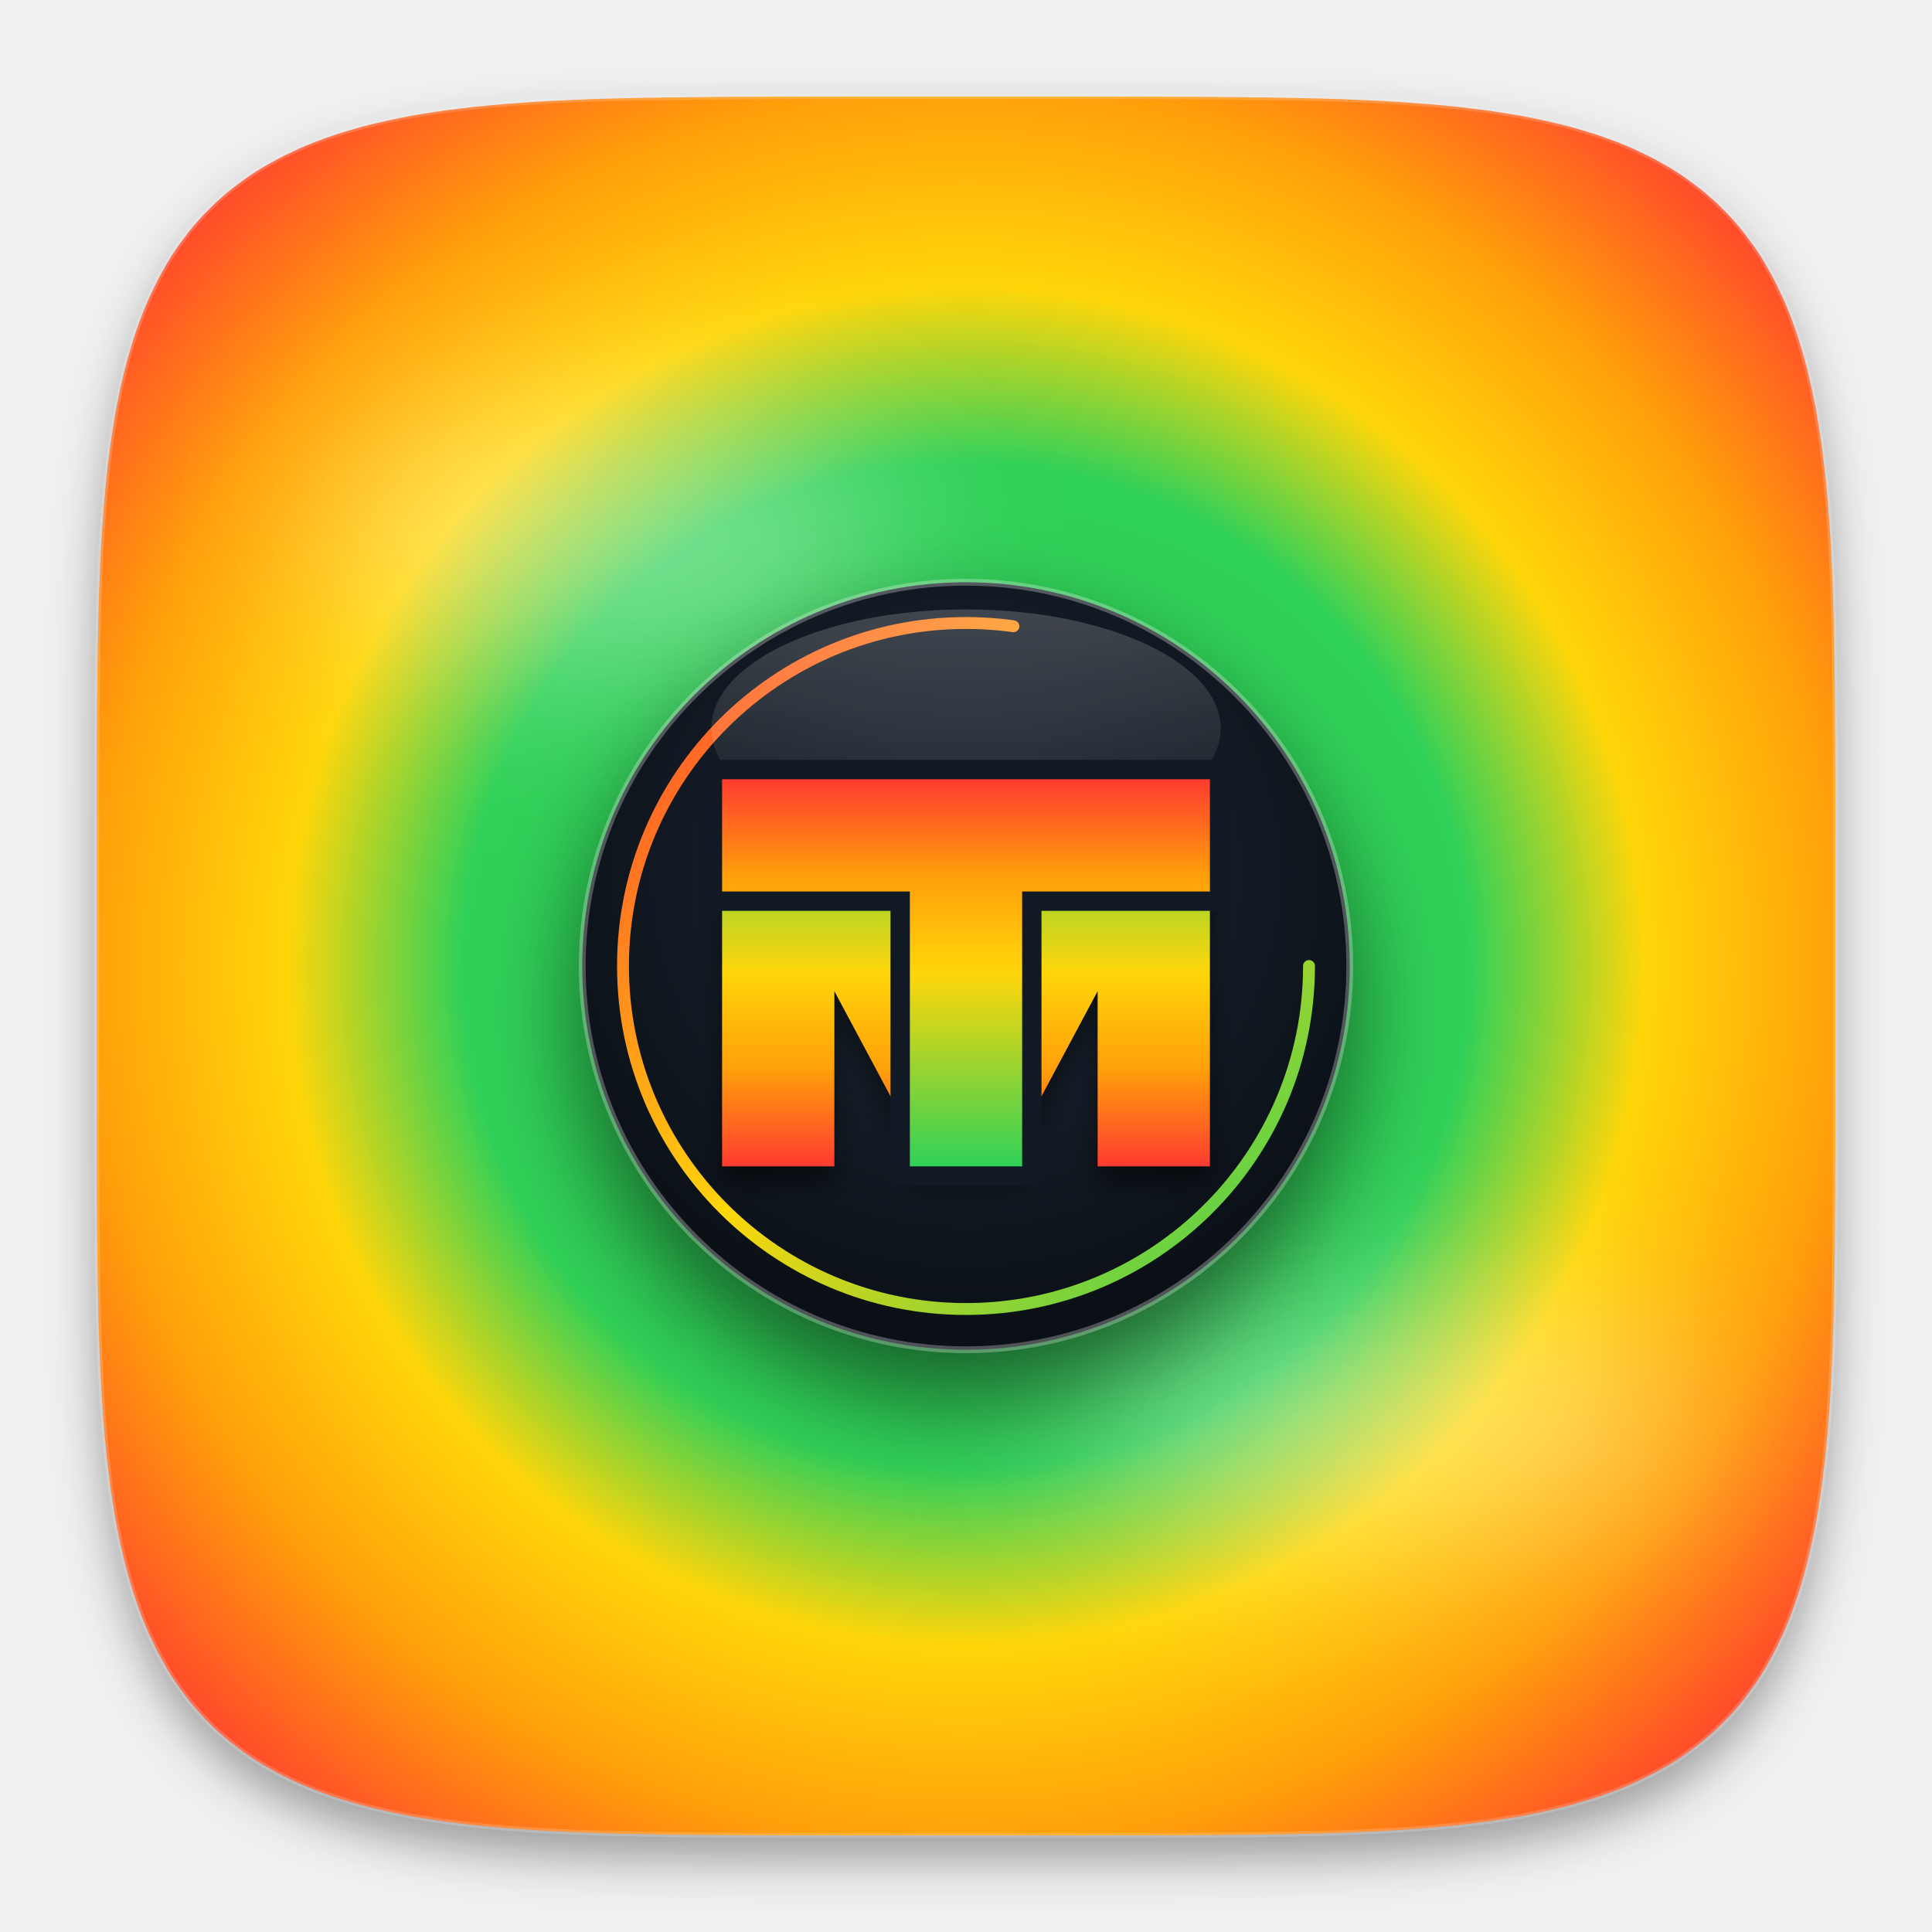
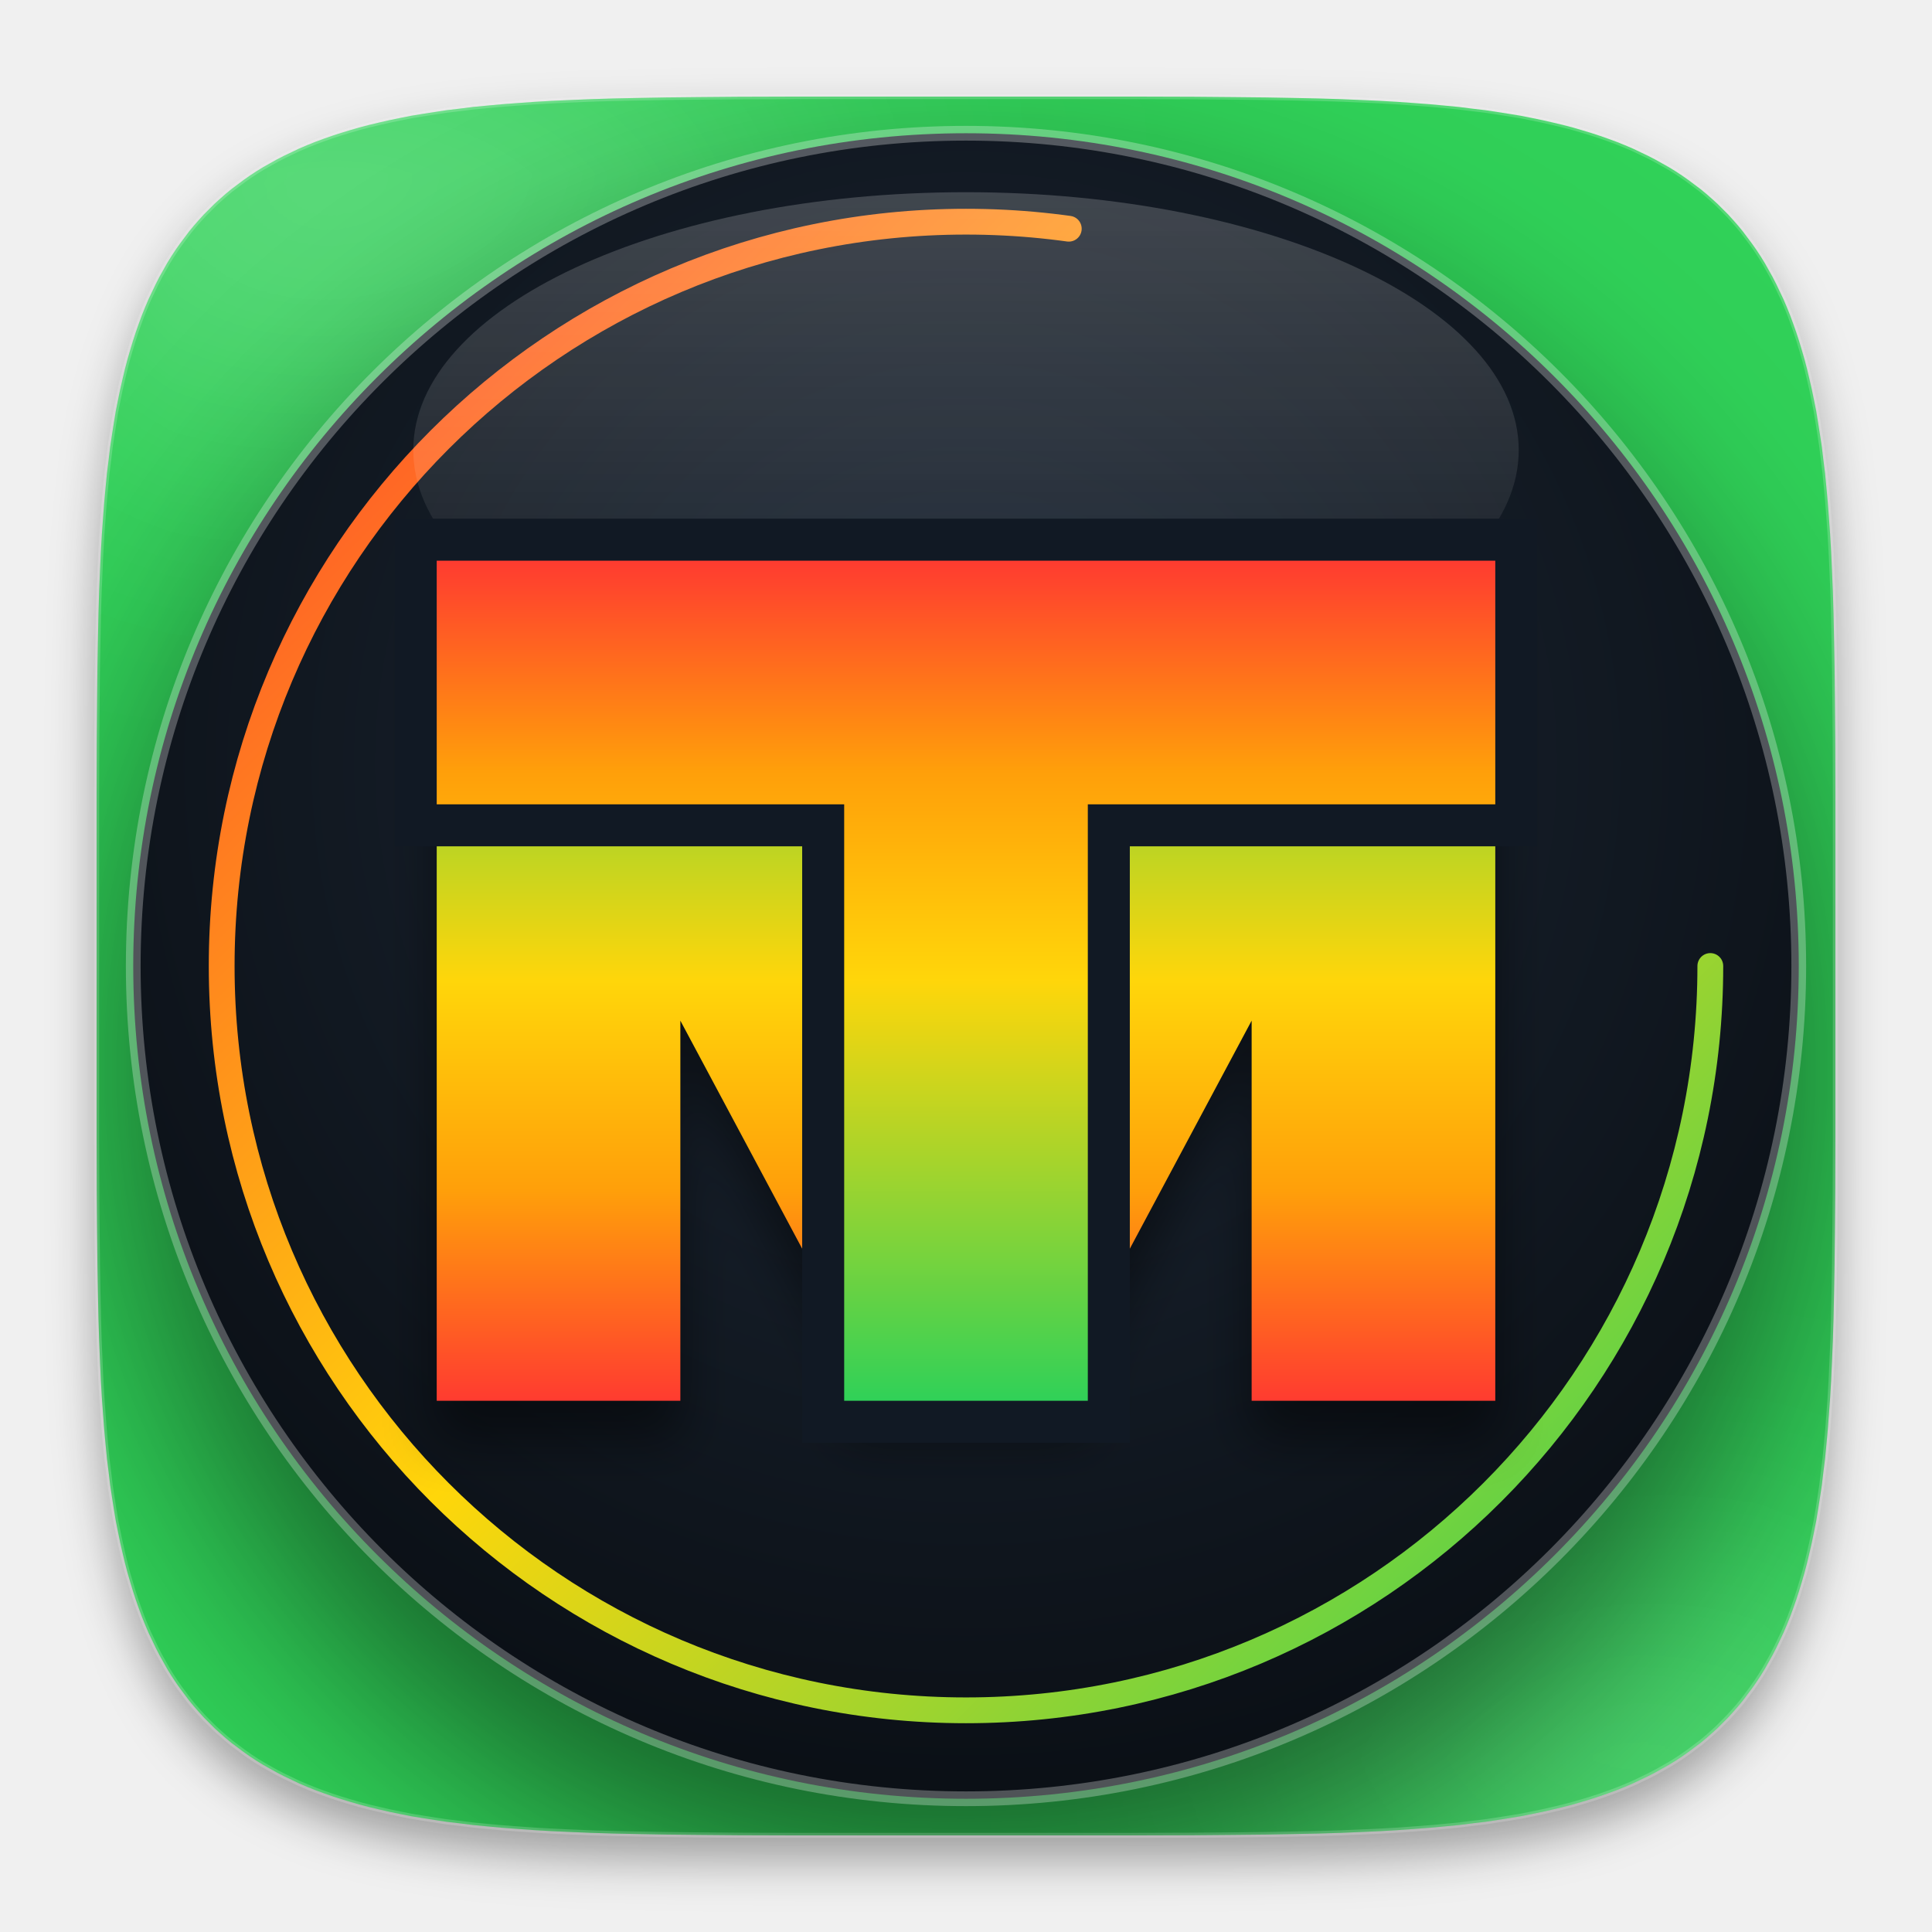
<svg xmlns="http://www.w3.org/2000/svg" viewBox="0 0 1024 1024" width="1024" height="1024" role="img" aria-label="TagMender">
  <defs>
    <clipPath id="tm-squircle">
      <path d="M1024.0 512.0L1024.0 613.4L1023.9 645.8L1023.7 669.3L1023.5 688.5L1023.2 704.9L1022.9 719.5L1022.5 732.6L1022.0 744.6L1021.5 755.8L1020.9 766.2L1020.2 775.9L1019.5 785.2L1018.7 793.9L1017.9 802.2L1016.9 810.2L1016.0 817.8L1014.9 825.1L1013.8 832.1L1012.7 838.8L1011.4 845.3L1010.1 851.6L1008.7 857.7L1007.3 863.6L1005.8 869.3L1004.2 874.8L1002.6 880.1L1000.9 885.3L999.1 890.4L997.3 895.3L995.4 900.0L993.4 904.7L991.3 909.1L989.2 913.5L987.0 917.8L984.7 921.9L982.4 926.0L980.0 929.9L977.5 933.7L974.9 937.4L972.2 941.0L969.5 944.6L966.7 948.0L963.8 951.3L960.8 954.6L957.7 957.7L954.6 960.8L951.3 963.8L948.0 966.7L944.6 969.5L941.0 972.2L937.4 974.9L933.7 977.5L929.9 980.0L926.0 982.4L921.9 984.7L917.8 987.0L913.5 989.2L909.1 991.3L904.7 993.4L900.0 995.4L895.3 997.3L890.4 999.1L885.3 1000.9L880.1 1002.6L874.8 1004.2L869.3 1005.8L863.6 1007.3L857.7 1008.7L851.6 1010.1L845.3 1011.4L838.8 1012.7L832.1 1013.8L825.1 1014.9L817.8 1016.0L810.2 1016.9L802.2 1017.9L793.9 1018.7L785.2 1019.5L775.9 1020.2L766.2 1020.9L755.8 1021.5L744.6 1022.0L732.6 1022.5L719.5 1022.9L704.9 1023.2L688.5 1023.5L669.3 1023.7L645.8 1023.9L613.4 1024.0L512.0 1024.0L410.6 1024.0L378.2 1023.9L354.7 1023.7L335.5 1023.5L319.1 1023.2L304.5 1022.9L291.4 1022.5L279.4 1022.0L268.2 1021.5L257.8 1020.9L248.1 1020.2L238.8 1019.5L230.1 1018.7L221.8 1017.9L213.8 1016.9L206.2 1016.0L198.9 1014.9L191.9 1013.8L185.2 1012.7L178.7 1011.4L172.4 1010.1L166.3 1008.7L160.4 1007.3L154.7 1005.8L149.2 1004.2L143.9 1002.6L138.7 1000.9L133.6 999.1L128.7 997.3L124.0 995.4L119.3 993.4L114.9 991.3L110.5 989.2L106.2 987.0L102.1 984.7L98.0 982.4L94.1 980.0L90.3 977.5L86.6 974.9L83.0 972.2L79.4 969.5L76.0 966.7L72.7 963.8L69.4 960.8L66.3 957.7L63.2 954.6L60.2 951.3L57.3 948.0L54.5 944.6L51.8 941.0L49.1 937.4L46.5 933.7L44.0 929.9L41.6 926.0L39.3 921.9L37.0 917.8L34.8 913.5L32.7 909.1L30.6 904.7L28.6 900.0L26.7 895.3L24.9 890.4L23.1 885.3L21.4 880.1L19.8 874.8L18.2 869.3L16.7 863.6L15.3 857.7L13.9 851.6L12.6 845.3L11.3 838.8L10.2 832.1L9.1 825.1L8.0 817.8L7.1 810.2L6.1 802.2L5.3 793.9L4.5 785.2L3.8 775.9L3.1 766.2L2.5 755.8L2.0 744.6L1.5 732.6L1.1 719.5L0.8 704.9L0.5 688.5L0.3 669.3L0.1 645.8L0.0 613.4L0.0 512.0L0.0 410.6L0.1 378.2L0.3 354.7L0.5 335.5L0.8 319.1L1.1 304.5L1.5 291.4L2.0 279.4L2.5 268.2L3.1 257.8L3.8 248.1L4.5 238.8L5.3 230.1L6.1 221.8L7.1 213.8L8.0 206.2L9.1 198.9L10.2 191.9L11.3 185.2L12.6 178.7L13.9 172.4L15.3 166.3L16.7 160.4L18.2 154.7L19.8 149.2L21.4 143.9L23.1 138.7L24.9 133.6L26.7 128.7L28.6 124.0L30.6 119.3L32.7 114.9L34.8 110.5L37.0 106.2L39.3 102.1L41.6 98.0L44.0 94.1L46.5 90.3L49.1 86.6L51.8 83.0L54.5 79.4L57.3 76.0L60.2 72.7L63.2 69.4L66.3 66.3L69.4 63.2L72.7 60.2L76.0 57.3L79.4 54.5L83.0 51.8L86.6 49.1L90.3 46.5L94.1 44.0L98.0 41.6L102.1 39.3L106.2 37.0L110.5 34.8L114.9 32.7L119.3 30.6L124.0 28.6L128.7 26.7L133.6 24.9L138.7 23.1L143.9 21.4L149.2 19.8L154.7 18.2L160.4 16.7L166.3 15.3L172.4 13.9L178.7 12.6L185.2 11.3L191.9 10.2L198.9 9.1L206.2 8.0L213.8 7.1L221.8 6.1L230.1 5.3L238.8 4.5L248.1 3.8L257.8 3.1L268.2 2.5L279.4 2.0L291.4 1.5L304.5 1.1L319.1 0.8L335.5 0.5L354.7 0.3L378.2 0.1L410.6 0.0L512.0 0.0L613.4 0.0L645.8 0.1L669.3 0.3L688.5 0.5L704.9 0.8L719.5 1.1L732.6 1.5L744.6 2.0L755.8 2.5L766.2 3.1L775.9 3.8L785.2 4.5L793.9 5.3L802.2 6.1L810.2 7.1L817.8 8.0L825.1 9.1L832.1 10.2L838.8 11.3L845.3 12.6L851.6 13.9L857.7 15.3L863.6 16.7L869.3 18.2L874.8 19.8L880.1 21.4L885.3 23.1L890.4 24.9L895.3 26.7L900.0 28.6L904.7 30.6L909.1 32.7L913.5 34.8L917.8 37.0L921.9 39.3L926.0 41.6L929.9 44.0L933.7 46.5L937.4 49.1L941.0 51.8L944.6 54.5L948.0 57.3L951.3 60.2L954.6 63.2L957.7 66.3L960.8 69.4L963.8 72.7L966.7 76.0L969.5 79.4L972.2 83.0L974.9 86.6L977.5 90.3L980.0 94.1L982.4 98.0L984.7 102.1L987.0 106.2L989.2 110.5L991.3 114.9L993.4 119.3L995.4 124.0L997.3 128.7L999.1 133.6L1000.9 138.7L1002.6 143.9L1004.2 149.2L1005.8 154.7L1007.3 160.4L1008.7 166.3L1010.1 172.4L1011.4 178.7L1012.7 185.2L1013.8 191.9L1014.9 198.9L1016.0 206.2L1016.9 213.8L1017.9 221.8L1018.7 230.1L1019.5 238.8L1020.2 248.1L1020.9 257.8L1021.5 268.2L1022.0 279.4L1022.5 291.4L1022.9 304.5L1023.2 319.1L1023.5 335.5L1023.7 354.7L1023.9 378.2L1024.0 410.6Z" />
    </clipPath>
    <filter id="tm-dropshadow" x="-10%" y="-10%" width="120%" height="120%">
      <feGaussianBlur stdDeviation="14" />
    </filter>
  </defs>
  <g transform="translate(51.2 51.2) scale(0.9)">
    <path d="M1024.0 512.0L1024.0 613.4L1023.9 645.8L1023.7 669.3L1023.5 688.5L1023.2 704.9L1022.9 719.5L1022.5 732.6L1022.0 744.6L1021.5 755.8L1020.9 766.2L1020.2 775.9L1019.5 785.2L1018.7 793.9L1017.9 802.2L1016.9 810.2L1016.0 817.8L1014.9 825.1L1013.8 832.1L1012.7 838.8L1011.4 845.3L1010.1 851.6L1008.7 857.7L1007.3 863.6L1005.8 869.3L1004.2 874.8L1002.6 880.1L1000.9 885.3L999.1 890.4L997.3 895.3L995.4 900.0L993.4 904.7L991.3 909.1L989.2 913.5L987.0 917.8L984.7 921.9L982.4 926.0L980.0 929.9L977.5 933.7L974.9 937.4L972.2 941.0L969.5 944.6L966.7 948.0L963.8 951.3L960.8 954.6L957.7 957.7L954.6 960.8L951.3 963.8L948.0 966.7L944.6 969.5L941.0 972.2L937.4 974.9L933.7 977.5L929.9 980.0L926.0 982.4L921.9 984.7L917.8 987.0L913.5 989.2L909.1 991.3L904.7 993.4L900.0 995.4L895.3 997.3L890.4 999.1L885.3 1000.9L880.1 1002.6L874.8 1004.2L869.3 1005.8L863.6 1007.3L857.7 1008.7L851.6 1010.1L845.3 1011.4L838.8 1012.7L832.1 1013.8L825.1 1014.9L817.8 1016.0L810.2 1016.9L802.2 1017.9L793.9 1018.7L785.2 1019.5L775.9 1020.2L766.2 1020.9L755.8 1021.5L744.6 1022.0L732.6 1022.5L719.5 1022.9L704.9 1023.2L688.5 1023.5L669.3 1023.7L645.8 1023.9L613.4 1024.0L512.0 1024.0L410.6 1024.0L378.2 1023.9L354.7 1023.7L335.5 1023.5L319.1 1023.2L304.5 1022.9L291.4 1022.5L279.4 1022.0L268.2 1021.5L257.8 1020.9L248.1 1020.2L238.8 1019.5L230.1 1018.7L221.8 1017.9L213.8 1016.9L206.2 1016.0L198.9 1014.9L191.9 1013.8L185.2 1012.7L178.7 1011.4L172.4 1010.1L166.3 1008.7L160.4 1007.3L154.7 1005.8L149.2 1004.2L143.9 1002.6L138.7 1000.9L133.6 999.1L128.7 997.3L124.0 995.4L119.3 993.4L114.9 991.3L110.5 989.2L106.2 987.0L102.1 984.7L98.0 982.4L94.1 980.0L90.3 977.5L86.6 974.9L83.0 972.2L79.4 969.5L76.0 966.7L72.7 963.8L69.4 960.8L66.3 957.7L63.2 954.6L60.2 951.3L57.3 948.0L54.5 944.6L51.8 941.0L49.1 937.4L46.5 933.7L44.0 929.9L41.6 926.0L39.3 921.9L37.0 917.8L34.8 913.5L32.7 909.1L30.6 904.7L28.6 900.0L26.7 895.3L24.9 890.4L23.1 885.3L21.4 880.1L19.8 874.8L18.2 869.3L16.7 863.6L15.3 857.7L13.9 851.6L12.6 845.3L11.3 838.8L10.2 832.1L9.1 825.1L8.0 817.8L7.1 810.2L6.1 802.2L5.3 793.9L4.5 785.2L3.8 775.9L3.1 766.2L2.5 755.8L2.0 744.6L1.5 732.6L1.1 719.5L0.8 704.9L0.5 688.5L0.3 669.3L0.1 645.8L0.0 613.4L0.0 512.0L0.0 410.6L0.1 378.2L0.3 354.7L0.5 335.5L0.8 319.1L1.1 304.5L1.5 291.4L2.0 279.4L2.5 268.2L3.1 257.8L3.8 248.1L4.5 238.8L5.3 230.1L6.1 221.8L7.1 213.8L8.0 206.2L9.1 198.9L10.2 191.9L11.3 185.2L12.6 178.7L13.9 172.4L15.3 166.3L16.7 160.4L18.2 154.7L19.8 149.2L21.4 143.9L23.1 138.7L24.9 133.6L26.7 128.7L28.6 124.0L30.6 119.3L32.7 114.9L34.8 110.5L37.0 106.2L39.3 102.1L41.6 98.0L44.0 94.1L46.5 90.3L49.1 86.6L51.8 83.0L54.5 79.4L57.3 76.0L60.2 72.7L63.2 69.4L66.3 66.3L69.4 63.2L72.7 60.2L76.0 57.3L79.4 54.5L83.0 51.8L86.6 49.1L90.3 46.5L94.1 44.0L98.0 41.6L102.1 39.3L106.2 37.0L110.5 34.8L114.9 32.7L119.3 30.6L124.0 28.6L128.7 26.7L133.6 24.9L138.7 23.1L143.9 21.4L149.2 19.8L154.7 18.2L160.4 16.7L166.3 15.3L172.4 13.9L178.7 12.6L185.2 11.3L191.9 10.2L198.9 9.1L206.2 8.0L213.8 7.1L221.8 6.1L230.1 5.3L238.8 4.5L248.1 3.8L257.8 3.1L268.2 2.5L279.4 2.0L291.4 1.5L304.5 1.1L319.1 0.8L335.5 0.5L354.7 0.3L378.2 0.1L410.6 0.0L512.0 0.0L613.4 0.0L645.8 0.1L669.3 0.3L688.5 0.5L704.9 0.8L719.5 1.1L732.6 1.5L744.6 2.0L755.8 2.5L766.2 3.1L775.9 3.8L785.2 4.5L793.9 5.3L802.2 6.1L810.2 7.1L817.8 8.0L825.1 9.1L832.1 10.2L838.8 11.3L845.3 12.6L851.6 13.9L857.7 15.3L863.6 16.7L869.3 18.2L874.8 19.8L880.1 21.4L885.3 23.1L890.4 24.9L895.3 26.7L900.0 28.6L904.7 30.6L909.1 32.7L913.5 34.8L917.8 37.0L921.9 39.3L926.0 41.6L929.9 44.0L933.7 46.5L937.4 49.1L941.0 51.8L944.6 54.5L948.0 57.3L951.3 60.2L954.6 63.2L957.7 66.3L960.8 69.4L963.8 72.7L966.7 76.0L969.5 79.4L972.2 83.0L974.9 86.6L977.5 90.3L980.0 94.1L982.4 98.0L984.7 102.1L987.0 106.2L989.2 110.5L991.3 114.9L993.4 119.3L995.4 124.0L997.3 128.7L999.1 133.6L1000.9 138.7L1002.6 143.9L1004.2 149.2L1005.8 154.7L1007.3 160.4L1008.7 166.3L1010.1 172.4L1011.4 178.7L1012.7 185.2L1013.8 191.9L1014.9 198.9L1016.0 206.2L1016.9 213.8L1017.9 221.8L1018.7 230.1L1019.5 238.8L1020.2 248.1L1020.9 257.8L1021.5 268.2L1022.0 279.4L1022.5 291.4L1022.9 304.5L1023.2 319.1L1023.5 335.5L1023.7 354.7L1023.9 378.2L1024.0 410.6Z" transform="translate(0 14)" fill="#000000" opacity=".35" filter="url(#tm-dropshadow)" />
    <g clip-path="url(#tm-squircle)">
-       <svg viewBox="0 0 1024 1024" width="1024" height="1024" aria-label="TagMender icon: a red-to-green T laid over a green-to-red M on a glass disc with green ripples over red">
-         <style>
+       <g transform="translate(512 512) scale(2.17) translate(-512 -512)">
+         <svg viewBox="0 0 1024 1024" width="1024" height="1024" aria-label="TagMender icon: a red-to-green T laid over a green-to-red M on a glass disc with green ripples over red">
+           <style>
.e-r{transform-box:fill-box;transform-origin:center;animation:eRip 6s linear infinite;opacity:0}
.e-d2{animation-delay:-1.2s}.e-d3{animation-delay:-2.4s}.e-d4{animation-delay:-3.6s}.e-d5{animation-delay:-4.8s}
@keyframes eRip{0%{transform:scale(.35);opacity:0}12%{opacity:.6}100%{transform:scale(1.75);opacity:0}}
.e-spin{transform-box:view-box;transform-origin:512px 512px;animation:eSpin 18s linear infinite}
.e-spin2{transform-box:view-box;transform-origin:512px 512px;animation:eSpin 7s linear infinite}
@keyframes eSpin{from{transform:rotate(0deg)}to{transform:rotate(360deg)}}
@media (prefers-reduced-motion: reduce){svg *{animation:none !important}}
</style>
-         <defs>
-           <radialGradient id="e-bg" cx="50%" cy="50%" r="72%">
-             <stop offset="0" stop-color="#30D158" />
-             <stop offset=".4" stop-color="#30D158" />
-             <stop offset=".54" stop-color="#FFD60A" />
-             <stop offset=".7" stop-color="#FF9F0A" />
-             <stop offset=".88" stop-color="#FF3B30" />
-             <stop offset="1" stop-color="#B3121B" />
-           </radialGradient>
-           <radialGradient id="e-disc" cx="50%" cy="38%" r="70%">
-             <stop offset="0" stop-color="#1D2836" />
-             <stop offset="1" stop-color="#080C11" />
-           </radialGradient>
-           <linearGradient id="e-ring" x1="0" y1="0" x2="1" y2="1">
-             <stop offset="0" stop-color="#FF3B30" />
-             <stop offset=".5" stop-color="#FFD60A" />
-             <stop offset="1" stop-color="#30D158" />
-           </linearGradient>
-           <linearGradient id="e-tfill" gradientUnits="userSpaceOnUse" x1="0" y1="360" x2="0" y2="760">
-             <stop offset="0" stop-color="#FF3B30" />
-             <stop offset=".25" stop-color="#FF9F0A" />
-             <stop offset=".5" stop-color="#FFD60A" />
-             <stop offset="1" stop-color="#30D158" />
-           </linearGradient>
-           <linearGradient id="e-mfill" gradientUnits="userSpaceOnUse" x1="0" y1="360" x2="0" y2="760">
-             <stop offset="0" stop-color="#30D158" />
-             <stop offset=".5" stop-color="#FFD60A" />
-             <stop offset=".75" stop-color="#FF9F0A" />
-             <stop offset="1" stop-color="#FF3B30" />
-           </linearGradient>
-           <linearGradient id="e-gloss" x1="0" y1="0" x2="0" y2="1">
-             <stop offset="0" stop-color="#FFFFFF" stop-opacity=".35" />
-             <stop offset="1" stop-color="#FFFFFF" stop-opacity="0" />
-           </linearGradient>
-           <filter id="e-shadow" x="-30%" y="-30%" width="160%" height="160%">
-             <feGaussianBlur stdDeviation="30" />
-           </filter>
-           <filter id="e-blur" x="-50%" y="-50%" width="200%" height="200%">
-             <feGaussianBlur stdDeviation="50" />
-           </filter>
-           <filter id="e-soft" x="-20%" y="-20%" width="140%" height="140%">
-             <feGaussianBlur stdDeviation="12" />
-           </filter>
-         </defs>
-         <rect width="1024" height="1024" fill="url(#e-bg)" />
-         <g class="e-spin">
-           <g filter="url(#e-blur)" opacity=".35">
-             <ellipse cx="300" cy="260" rx="170" ry="80" fill="#FFFFFF" />
-             <ellipse cx="760" cy="780" rx="190" ry="70" fill="#FFFFFF" />
+           <defs>
+             <radialGradient id="e-bg" cx="50%" cy="50%" r="72%">
+               <stop offset="0" stop-color="#30D158" />
+               <stop offset=".4" stop-color="#30D158" />
+               <stop offset=".54" stop-color="#FFD60A" />
+               <stop offset=".7" stop-color="#FF9F0A" />
+               <stop offset=".88" stop-color="#FF3B30" />
+               <stop offset="1" stop-color="#B3121B" />
+             </radialGradient>
+             <radialGradient id="e-disc" cx="50%" cy="38%" r="70%">
+               <stop offset="0" stop-color="#1D2836" />
+               <stop offset="1" stop-color="#080C11" />
+             </radialGradient>
+             <linearGradient id="e-ring" x1="0" y1="0" x2="1" y2="1">
+               <stop offset="0" stop-color="#FF3B30" />
+               <stop offset=".5" stop-color="#FFD60A" />
+               <stop offset="1" stop-color="#30D158" />
+             </linearGradient>
+             <linearGradient id="e-tfill" gradientUnits="userSpaceOnUse" x1="0" y1="360" x2="0" y2="760">
+               <stop offset="0" stop-color="#FF3B30" />
+               <stop offset=".25" stop-color="#FF9F0A" />
+               <stop offset=".5" stop-color="#FFD60A" />
+               <stop offset="1" stop-color="#30D158" />
+             </linearGradient>
+             <linearGradient id="e-mfill" gradientUnits="userSpaceOnUse" x1="0" y1="360" x2="0" y2="760">
+               <stop offset="0" stop-color="#30D158" />
+               <stop offset=".5" stop-color="#FFD60A" />
+               <stop offset=".75" stop-color="#FF9F0A" />
+               <stop offset="1" stop-color="#FF3B30" />
+             </linearGradient>
+             <linearGradient id="e-gloss" x1="0" y1="0" x2="0" y2="1">
+               <stop offset="0" stop-color="#FFFFFF" stop-opacity=".35" />
+               <stop offset="1" stop-color="#FFFFFF" stop-opacity="0" />
+             </linearGradient>
+             <filter id="e-shadow" x="-30%" y="-30%" width="160%" height="160%">
+               <feGaussianBlur stdDeviation="30" />
+             </filter>
+             <filter id="e-blur" x="-50%" y="-50%" width="200%" height="200%">
+               <feGaussianBlur stdDeviation="50" />
+             </filter>
+             <filter id="e-soft" x="-20%" y="-20%" width="140%" height="140%">
+               <feGaussianBlur stdDeviation="12" />
+             </filter>
+           </defs>
+           <rect width="1024" height="1024" fill="url(#e-bg)" />
+           <g class="e-spin">
+             <g filter="url(#e-blur)" opacity=".35">
+               <ellipse cx="300" cy="260" rx="170" ry="80" fill="#FFFFFF" />
+               <ellipse cx="760" cy="780" rx="190" ry="70" fill="#FFFFFF" />
+             </g>
          </g>
-         </g>
-         <g fill="none" stroke="#FFFFFF" stroke-width="9">
-           <circle class="e-r" cx="512" cy="512" r="300" />
-           <circle class="e-r e-d2" cx="512" cy="512" r="300" />
-           <circle class="e-r e-d3" cx="512" cy="512" r="300" />
-           <circle class="e-r e-d4" cx="512" cy="512" r="300" />
-           <circle class="e-r e-d5" cx="512" cy="512" r="300" />
-         </g>
-         <circle cx="512" cy="540" r="228" fill="#000000" opacity=".55" filter="url(#e-shadow)" />
-         <circle cx="512" cy="512" r="226" fill="url(#e-disc)" />
-         <g class="e-spin2">
-           <circle cx="512" cy="512" r="202" fill="none" stroke="url(#e-ring)" stroke-width="7" stroke-linecap="round" stroke-dasharray="980 290" />
-         </g>
-         <ellipse cx="512" cy="372" rx="150" ry="70" fill="url(#e-gloss)" opacity=".55" />
-         <circle cx="512" cy="512" r="226" fill="none" stroke="#FFFFFF" stroke-opacity=".28" stroke-width="4" />
-         <g transform="translate(512 516) scale(0.57) translate(-512 -560)">
-           <g transform="translate(0 18)" fill="#000000" opacity=".45" filter="url(#e-soft)">
-             <path d="M260 760V360H384L512 600L640 360H764V760H648V579L562 740H462L376 579V760Z" />
-             <path d="M260 360H764V476H570V760H454V476H260Z" />
+           <g fill="none" stroke="#FFFFFF" stroke-width="9">
+             <circle class="e-r" cx="512" cy="512" r="300" />
+             <circle class="e-r e-d2" cx="512" cy="512" r="300" />
+             <circle class="e-r e-d3" cx="512" cy="512" r="300" />
+             <circle class="e-r e-d4" cx="512" cy="512" r="300" />
+             <circle class="e-r e-d5" cx="512" cy="512" r="300" />
          </g>
-           <path d="M260 760V360H384L512 600L640 360H764V760H648V579L562 740H462L376 579V760Z" fill="url(#e-mfill)" />
-           <path d="M260 360H764V476H570V760H454V476H260Z" fill="none" stroke="#111924" stroke-width="40" stroke-linejoin="miter" />
-           <path d="M260 360H764V476H570V760H454V476H260Z" fill="url(#e-tfill)" />
-         </g>
-       </svg>
+           <circle cx="512" cy="540" r="228" fill="#000000" opacity=".55" filter="url(#e-shadow)" />
+           <circle cx="512" cy="512" r="226" fill="url(#e-disc)" />
+           <g class="e-spin2">
+             <circle cx="512" cy="512" r="202" fill="none" stroke="url(#e-ring)" stroke-width="7" stroke-linecap="round" stroke-dasharray="980 290" />
+           </g>
+           <ellipse cx="512" cy="372" rx="150" ry="70" fill="url(#e-gloss)" opacity=".55" />
+           <circle cx="512" cy="512" r="226" fill="none" stroke="#FFFFFF" stroke-opacity=".28" stroke-width="4" />
+           <g transform="translate(512 516) scale(0.57) translate(-512 -560)">
+             <g transform="translate(0 18)" fill="#000000" opacity=".45" filter="url(#e-soft)">
+               <path d="M260 760V360H384L512 600L640 360H764V760H648V579L562 740H462L376 579V760Z" />
+               <path d="M260 360H764V476H570V760H454V476H260Z" />
+             </g>
+             <path d="M260 760V360H384L512 600L640 360H764V760H648V579L562 740H462L376 579V760Z" fill="url(#e-mfill)" />
+             <path d="M260 360H764V476H570V760H454V476H260Z" fill="none" stroke="#111924" stroke-width="40" stroke-linejoin="miter" />
+             <path d="M260 360H764V476H570V760H454V476H260Z" fill="url(#e-tfill)" />
+           </g>
+         </svg>
+       </g>
    </g>
    <path d="M1024.0 512.0L1024.0 613.4L1023.9 645.8L1023.7 669.3L1023.5 688.5L1023.2 704.9L1022.9 719.5L1022.5 732.6L1022.0 744.6L1021.5 755.8L1020.9 766.2L1020.2 775.9L1019.5 785.2L1018.7 793.9L1017.9 802.2L1016.9 810.2L1016.0 817.8L1014.9 825.1L1013.8 832.1L1012.7 838.8L1011.4 845.3L1010.1 851.6L1008.7 857.7L1007.3 863.6L1005.8 869.3L1004.2 874.8L1002.6 880.1L1000.9 885.3L999.1 890.4L997.3 895.3L995.4 900.0L993.4 904.7L991.3 909.1L989.2 913.5L987.0 917.8L984.7 921.9L982.4 926.0L980.0 929.9L977.5 933.7L974.9 937.4L972.2 941.0L969.5 944.6L966.7 948.0L963.8 951.3L960.8 954.6L957.7 957.7L954.6 960.8L951.3 963.8L948.0 966.7L944.6 969.5L941.0 972.2L937.4 974.9L933.7 977.5L929.9 980.0L926.0 982.4L921.9 984.7L917.8 987.0L913.5 989.2L909.1 991.3L904.7 993.4L900.0 995.4L895.3 997.3L890.4 999.1L885.3 1000.9L880.1 1002.6L874.8 1004.2L869.3 1005.8L863.6 1007.3L857.7 1008.7L851.6 1010.1L845.3 1011.4L838.8 1012.7L832.1 1013.8L825.1 1014.9L817.8 1016.0L810.2 1016.9L802.2 1017.9L793.9 1018.7L785.2 1019.5L775.9 1020.2L766.2 1020.9L755.8 1021.5L744.6 1022.0L732.6 1022.5L719.5 1022.9L704.9 1023.2L688.5 1023.5L669.3 1023.7L645.8 1023.9L613.4 1024.0L512.0 1024.0L410.6 1024.0L378.2 1023.9L354.7 1023.7L335.5 1023.5L319.1 1023.2L304.5 1022.9L291.4 1022.5L279.4 1022.0L268.2 1021.5L257.8 1020.9L248.1 1020.2L238.8 1019.5L230.1 1018.7L221.8 1017.9L213.8 1016.9L206.2 1016.0L198.9 1014.9L191.9 1013.8L185.2 1012.7L178.7 1011.4L172.4 1010.1L166.3 1008.7L160.4 1007.3L154.7 1005.8L149.2 1004.2L143.9 1002.6L138.7 1000.9L133.6 999.1L128.7 997.3L124.0 995.4L119.3 993.4L114.9 991.3L110.5 989.2L106.2 987.0L102.1 984.7L98.0 982.4L94.1 980.0L90.3 977.5L86.6 974.9L83.0 972.2L79.4 969.5L76.0 966.7L72.7 963.8L69.4 960.8L66.3 957.7L63.2 954.6L60.2 951.3L57.3 948.0L54.5 944.6L51.8 941.0L49.1 937.4L46.5 933.7L44.0 929.9L41.6 926.0L39.3 921.9L37.0 917.8L34.8 913.5L32.7 909.1L30.6 904.7L28.6 900.0L26.7 895.3L24.9 890.4L23.1 885.3L21.4 880.1L19.8 874.8L18.2 869.3L16.7 863.6L15.3 857.7L13.9 851.6L12.6 845.3L11.3 838.8L10.2 832.1L9.1 825.1L8.0 817.8L7.1 810.2L6.1 802.2L5.3 793.9L4.5 785.2L3.8 775.9L3.1 766.2L2.5 755.8L2.0 744.6L1.5 732.6L1.1 719.5L0.8 704.9L0.5 688.5L0.3 669.3L0.1 645.8L0.0 613.4L0.0 512.0L0.0 410.6L0.1 378.2L0.3 354.7L0.5 335.5L0.8 319.1L1.1 304.5L1.5 291.4L2.0 279.4L2.5 268.2L3.1 257.8L3.8 248.1L4.5 238.8L5.3 230.1L6.1 221.8L7.1 213.8L8.0 206.2L9.1 198.9L10.2 191.9L11.3 185.2L12.6 178.7L13.9 172.4L15.3 166.3L16.7 160.4L18.2 154.7L19.8 149.2L21.4 143.9L23.1 138.7L24.9 133.6L26.7 128.7L28.6 124.0L30.6 119.3L32.7 114.9L34.8 110.5L37.0 106.2L39.3 102.1L41.6 98.0L44.0 94.1L46.5 90.3L49.1 86.6L51.8 83.0L54.5 79.4L57.3 76.0L60.2 72.7L63.2 69.4L66.3 66.3L69.4 63.2L72.7 60.2L76.0 57.3L79.4 54.5L83.0 51.8L86.6 49.1L90.3 46.5L94.1 44.0L98.0 41.6L102.1 39.3L106.2 37.0L110.5 34.8L114.9 32.7L119.3 30.6L124.0 28.6L128.7 26.7L133.6 24.9L138.7 23.1L143.9 21.4L149.2 19.8L154.7 18.2L160.4 16.7L166.3 15.3L172.4 13.9L178.7 12.6L185.2 11.3L191.9 10.2L198.9 9.1L206.2 8.0L213.8 7.1L221.8 6.1L230.1 5.3L238.8 4.5L248.1 3.8L257.8 3.1L268.2 2.5L279.4 2.0L291.4 1.5L304.5 1.1L319.1 0.8L335.5 0.5L354.7 0.3L378.2 0.1L410.6 0.0L512.0 0.0L613.4 0.0L645.8 0.1L669.3 0.3L688.5 0.5L704.9 0.8L719.5 1.1L732.6 1.5L744.6 2.0L755.8 2.5L766.2 3.1L775.9 3.8L785.2 4.5L793.9 5.3L802.2 6.1L810.2 7.1L817.8 8.0L825.1 9.1L832.1 10.2L838.8 11.3L845.3 12.6L851.6 13.9L857.7 15.3L863.6 16.7L869.3 18.2L874.8 19.8L880.1 21.4L885.3 23.1L890.4 24.9L895.3 26.7L900.0 28.6L904.7 30.6L909.1 32.7L913.5 34.8L917.8 37.0L921.9 39.3L926.0 41.6L929.9 44.0L933.7 46.5L937.4 49.1L941.0 51.8L944.6 54.5L948.0 57.3L951.3 60.2L954.6 63.2L957.7 66.3L960.8 69.4L963.8 72.7L966.7 76.0L969.5 79.4L972.2 83.0L974.9 86.6L977.5 90.3L980.0 94.1L982.4 98.0L984.7 102.1L987.0 106.2L989.2 110.5L991.3 114.9L993.4 119.3L995.4 124.0L997.3 128.7L999.1 133.6L1000.9 138.7L1002.6 143.9L1004.2 149.2L1005.8 154.7L1007.3 160.4L1008.7 166.3L1010.1 172.4L1011.4 178.7L1012.7 185.2L1013.8 191.9L1014.9 198.9L1016.0 206.2L1016.9 213.8L1017.9 221.8L1018.7 230.1L1019.5 238.8L1020.2 248.1L1020.9 257.8L1021.5 268.2L1022.0 279.4L1022.5 291.4L1022.9 304.5L1023.2 319.1L1023.5 335.5L1023.7 354.7L1023.9 378.2L1024.0 410.6Z" fill="none" stroke="#FFFFFF" stroke-opacity=".18" stroke-width="3" />
  </g>
</svg>
